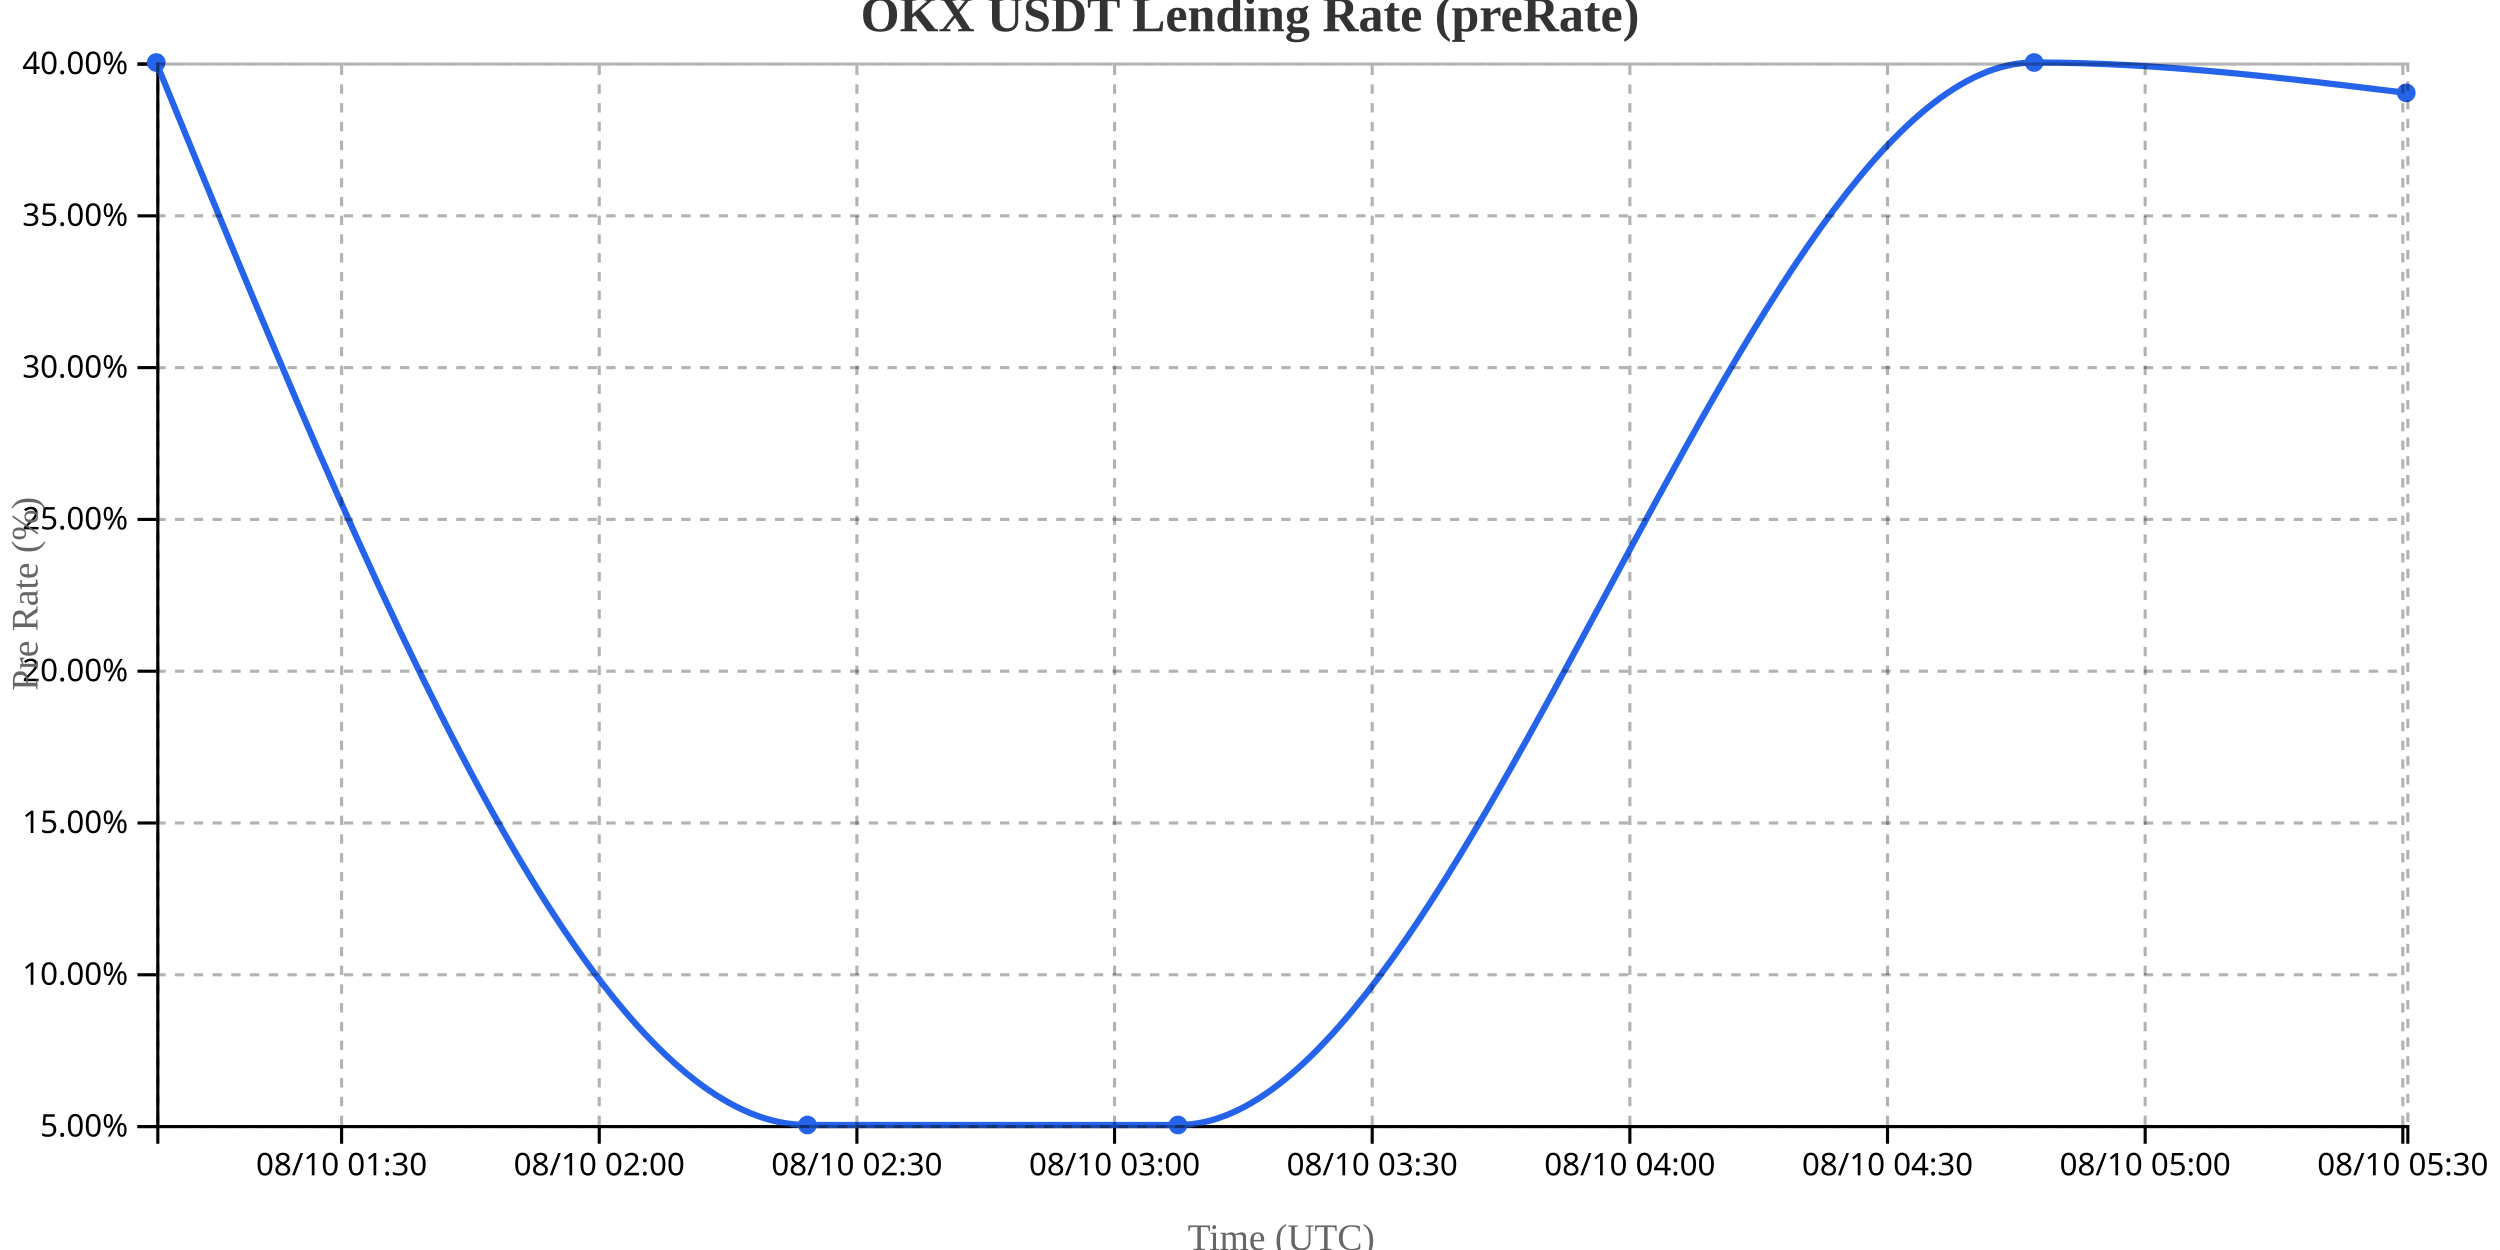
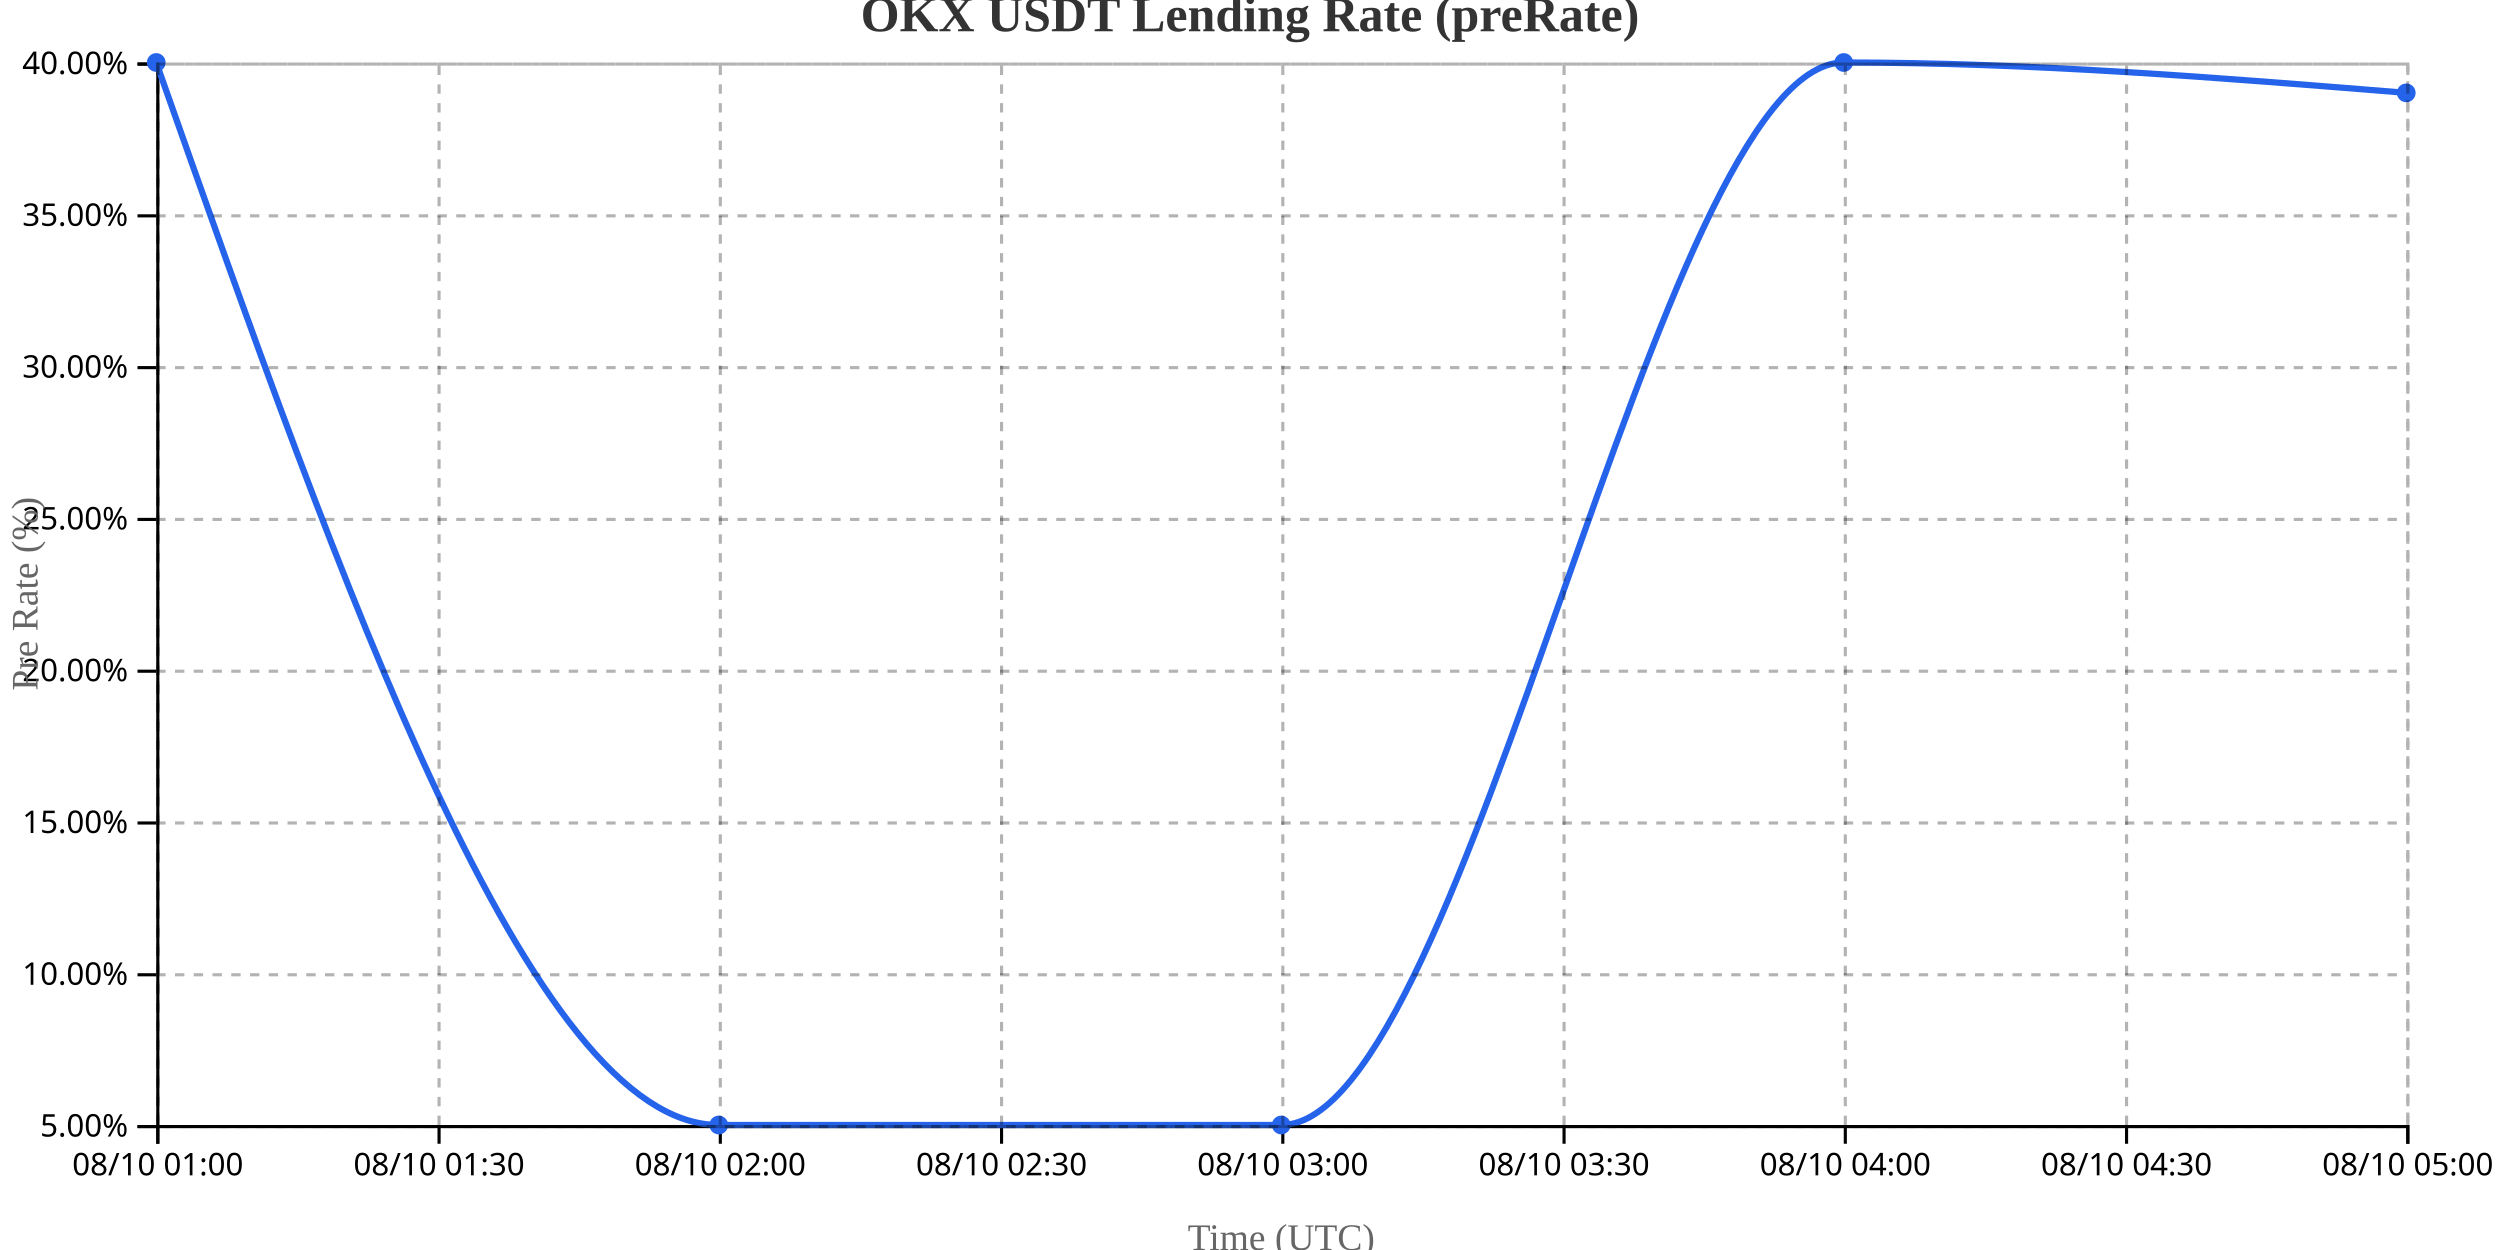
<svg xmlns="http://www.w3.org/2000/svg" width="800" height="400">
  <g transform="translate(50,20)">
    <g transform="translate(0,340)" fill="none" font-size="10" font-family="sans-serif" text-anchor="middle">
      <path class="domain" stroke="currentColor" d="M0.5,6V0.5H720.5V6" />
-       <g class="tick" opacity="1" transform="translate(59.31042,0)">
+       <g class="tick" opacity="1" transform="translate(0.5,0)">
+         <line stroke="currentColor" y2="6" />
+         <text fill="currentColor" y="9" dy="0.71em">08/10 01:00</text>
+       </g>
+       <g class="tick" opacity="1" transform="translate(90.5,0)">
        <line stroke="currentColor" y2="6" />
        <text fill="currentColor" y="9" dy="0.71em">08/10 01:30</text>
      </g>
-       <g class="tick" opacity="1" transform="translate(141.7594,0)">
+       <g class="tick" opacity="1" transform="translate(180.5,0)">
        <line stroke="currentColor" y2="6" />
        <text fill="currentColor" y="9" dy="0.71em">08/10 02:00</text>
      </g>
-       <g class="tick" opacity="1" transform="translate(224.2083,0)">
+       <g class="tick" opacity="1" transform="translate(270.5,0)">
        <line stroke="currentColor" y2="6" />
        <text fill="currentColor" y="9" dy="0.71em">08/10 02:30</text>
      </g>
-       <g class="tick" opacity="1" transform="translate(306.6572,0)">
+       <g class="tick" opacity="1" transform="translate(360.5,0)">
        <line stroke="currentColor" y2="6" />
        <text fill="currentColor" y="9" dy="0.71em">08/10 03:00</text>
      </g>
-       <g class="tick" opacity="1" transform="translate(389.1062,0)">
+       <g class="tick" opacity="1" transform="translate(450.5,0)">
        <line stroke="currentColor" y2="6" />
        <text fill="currentColor" y="9" dy="0.71em">08/10 03:30</text>
      </g>
-       <g class="tick" opacity="1" transform="translate(471.5551,0)">
+       <g class="tick" opacity="1" transform="translate(540.5,0)">
        <line stroke="currentColor" y2="6" />
        <text fill="currentColor" y="9" dy="0.71em">08/10 04:00</text>
      </g>
-       <g class="tick" opacity="1" transform="translate(554.0041,0)">
+       <g class="tick" opacity="1" transform="translate(630.5,0)">
        <line stroke="currentColor" y2="6" />
        <text fill="currentColor" y="9" dy="0.71em">08/10 04:30</text>
      </g>
-       <g class="tick" opacity="1" transform="translate(636.453,0)">
+       <g class="tick" opacity="1" transform="translate(720.5,0)">
        <line stroke="currentColor" y2="6" />
        <text fill="currentColor" y="9" dy="0.71em">08/10 05:00</text>
-       </g>
-       <g class="tick" opacity="1" transform="translate(718.902,0)">
-         <line stroke="currentColor" y2="6" />
-         <text fill="currentColor" y="9" dy="0.71em">08/10 05:30</text>
      </g>
    </g>
    <g fill="none" font-size="10" font-family="sans-serif" text-anchor="end">
      <path class="domain" stroke="currentColor" d="M-6,340.5H0.5V0.5H-6" />
      <g class="tick" opacity="1" transform="translate(0,340.5)">
        <line stroke="currentColor" x2="-6" />
        <text fill="currentColor" x="-9" dy="0.32em">5.00%</text>
      </g>
      <g class="tick" opacity="1" transform="translate(0,291.9286)">
        <line stroke="currentColor" x2="-6" />
        <text fill="currentColor" x="-9" dy="0.32em">10.00%</text>
      </g>
      <g class="tick" opacity="1" transform="translate(0,243.3571)">
        <line stroke="currentColor" x2="-6" />
        <text fill="currentColor" x="-9" dy="0.32em">15.00%</text>
      </g>
      <g class="tick" opacity="1" transform="translate(0,194.7857)">
        <line stroke="currentColor" x2="-6" />
        <text fill="currentColor" x="-9" dy="0.32em">20.00%</text>
      </g>
      <g class="tick" opacity="1" transform="translate(0,146.2143)">
        <line stroke="currentColor" x2="-6" />
        <text fill="currentColor" x="-9" dy="0.32em">25.00%</text>
      </g>
      <g class="tick" opacity="1" transform="translate(0,97.64286)">
        <line stroke="currentColor" x2="-6" />
        <text fill="currentColor" x="-9" dy="0.32em">30.00%</text>
      </g>
      <g class="tick" opacity="1" transform="translate(0,49.07143)">
        <line stroke="currentColor" x2="-6" />
        <text fill="currentColor" x="-9" dy="0.32em">35.00%</text>
      </g>
      <g class="tick" opacity="1" transform="translate(0,0.5)">
        <line stroke="currentColor" x2="-6" />
        <text fill="currentColor" x="-9" dy="0.32em">40.00%</text>
      </g>
    </g>
    <text transform="rotate(-90)" y="-50" x="-170" dy="1em" style="text-anchor: middle; font-size: 12px; fill: #666;">Pre Rate (%)</text>
    <text transform="translate(360, 380)" style="text-anchor: middle; font-size: 12px; fill: #666;">Time (UTC)</text>
-     <path fill="none" stroke="#2563eb" stroke-width="2" d="M0,0C69.462,170,138.924,340,208.385,340C247.912,340,287.438,340,326.964,340C418.284,340,509.603,0,600.923,0C640.615,0,680.308,4.857,720,9.714" />
+     <path fill="none" stroke="#2563eb" stroke-width="2" d="M0,0C60,170,120,340,180,340C240,340,300,340,360,340C420,340,480,0,540,0C600,0,660,4.857,720,9.714" />
    <circle class="dot" cx="0" cy="0" r="3" fill="#2563eb" />
-     <circle class="dot" cx="208.385" cy="340" r="3" fill="#2563eb" />
-     <circle class="dot" cx="326.964" cy="340" r="3" fill="#2563eb" />
-     <circle class="dot" cx="600.923" cy="0" r="3" fill="#2563eb" />
+     <circle class="dot" cx="180" cy="340" r="3" fill="#2563eb" />
+     <circle class="dot" cx="360" cy="340" r="3" fill="#2563eb" />
+     <circle class="dot" cx="540" cy="0" r="3" fill="#2563eb" />
    <circle class="dot" cx="720" cy="9.714" r="3" fill="#2563eb" />
    <g class="grid" transform="translate(0,340)" fill="none" font-size="10" font-family="sans-serif" text-anchor="middle" style="stroke-dasharray: 3,3; opacity: 0.3;">
      <path class="domain" stroke="currentColor" d="M0.5,-340V0.5H720.5V-340" />
-       <g class="tick" opacity="1" transform="translate(59.31042,0)">
+       <g class="tick" opacity="1" transform="translate(0.5,0)">
        <line stroke="currentColor" y2="-340" />
        <text fill="currentColor" y="3" dy="0.71em" />
      </g>
-       <g class="tick" opacity="1" transform="translate(141.7594,0)">
+       <g class="tick" opacity="1" transform="translate(90.5,0)">
        <line stroke="currentColor" y2="-340" />
        <text fill="currentColor" y="3" dy="0.71em" />
      </g>
-       <g class="tick" opacity="1" transform="translate(224.2083,0)">
+       <g class="tick" opacity="1" transform="translate(180.5,0)">
        <line stroke="currentColor" y2="-340" />
        <text fill="currentColor" y="3" dy="0.71em" />
      </g>
-       <g class="tick" opacity="1" transform="translate(306.6572,0)">
+       <g class="tick" opacity="1" transform="translate(270.5,0)">
        <line stroke="currentColor" y2="-340" />
        <text fill="currentColor" y="3" dy="0.71em" />
      </g>
-       <g class="tick" opacity="1" transform="translate(389.1062,0)">
+       <g class="tick" opacity="1" transform="translate(360.5,0)">
        <line stroke="currentColor" y2="-340" />
        <text fill="currentColor" y="3" dy="0.71em" />
      </g>
-       <g class="tick" opacity="1" transform="translate(471.5551,0)">
+       <g class="tick" opacity="1" transform="translate(450.5,0)">
        <line stroke="currentColor" y2="-340" />
        <text fill="currentColor" y="3" dy="0.71em" />
      </g>
-       <g class="tick" opacity="1" transform="translate(554.0041,0)">
+       <g class="tick" opacity="1" transform="translate(540.5,0)">
        <line stroke="currentColor" y2="-340" />
        <text fill="currentColor" y="3" dy="0.71em" />
      </g>
-       <g class="tick" opacity="1" transform="translate(636.453,0)">
+       <g class="tick" opacity="1" transform="translate(630.5,0)">
        <line stroke="currentColor" y2="-340" />
        <text fill="currentColor" y="3" dy="0.71em" />
      </g>
-       <g class="tick" opacity="1" transform="translate(718.902,0)">
+       <g class="tick" opacity="1" transform="translate(720.5,0)">
        <line stroke="currentColor" y2="-340" />
        <text fill="currentColor" y="3" dy="0.71em" />
      </g>
    </g>
    <g class="grid" fill="none" font-size="10" font-family="sans-serif" text-anchor="end" style="stroke-dasharray: 3,3; opacity: 0.3;">
      <path class="domain" stroke="currentColor" d="M720,340.5H0.5V0.5H720" />
      <g class="tick" opacity="1" transform="translate(0,340.5)">
        <line stroke="currentColor" x2="720" />
        <text fill="currentColor" x="-3" dy="0.32em" />
      </g>
      <g class="tick" opacity="1" transform="translate(0,291.9286)">
        <line stroke="currentColor" x2="720" />
        <text fill="currentColor" x="-3" dy="0.32em" />
      </g>
      <g class="tick" opacity="1" transform="translate(0,243.3571)">
        <line stroke="currentColor" x2="720" />
        <text fill="currentColor" x="-3" dy="0.32em" />
      </g>
      <g class="tick" opacity="1" transform="translate(0,194.7857)">
        <line stroke="currentColor" x2="720" />
        <text fill="currentColor" x="-3" dy="0.32em" />
      </g>
      <g class="tick" opacity="1" transform="translate(0,146.2143)">
        <line stroke="currentColor" x2="720" />
        <text fill="currentColor" x="-3" dy="0.32em" />
      </g>
      <g class="tick" opacity="1" transform="translate(0,97.64286)">
        <line stroke="currentColor" x2="720" />
        <text fill="currentColor" x="-3" dy="0.32em" />
      </g>
      <g class="tick" opacity="1" transform="translate(0,49.07143)">
        <line stroke="currentColor" x2="720" />
        <text fill="currentColor" x="-3" dy="0.32em" />
      </g>
      <g class="tick" opacity="1" transform="translate(0,0.5)">
        <line stroke="currentColor" x2="720" />
        <text fill="currentColor" x="-3" dy="0.32em" />
      </g>
    </g>
  </g>
  <text x="400" y="10" text-anchor="middle" style="font-size: 16px; font-weight: bold; fill: #333;">OKX USDT Lending Rate (preRate)</text>
</svg>
